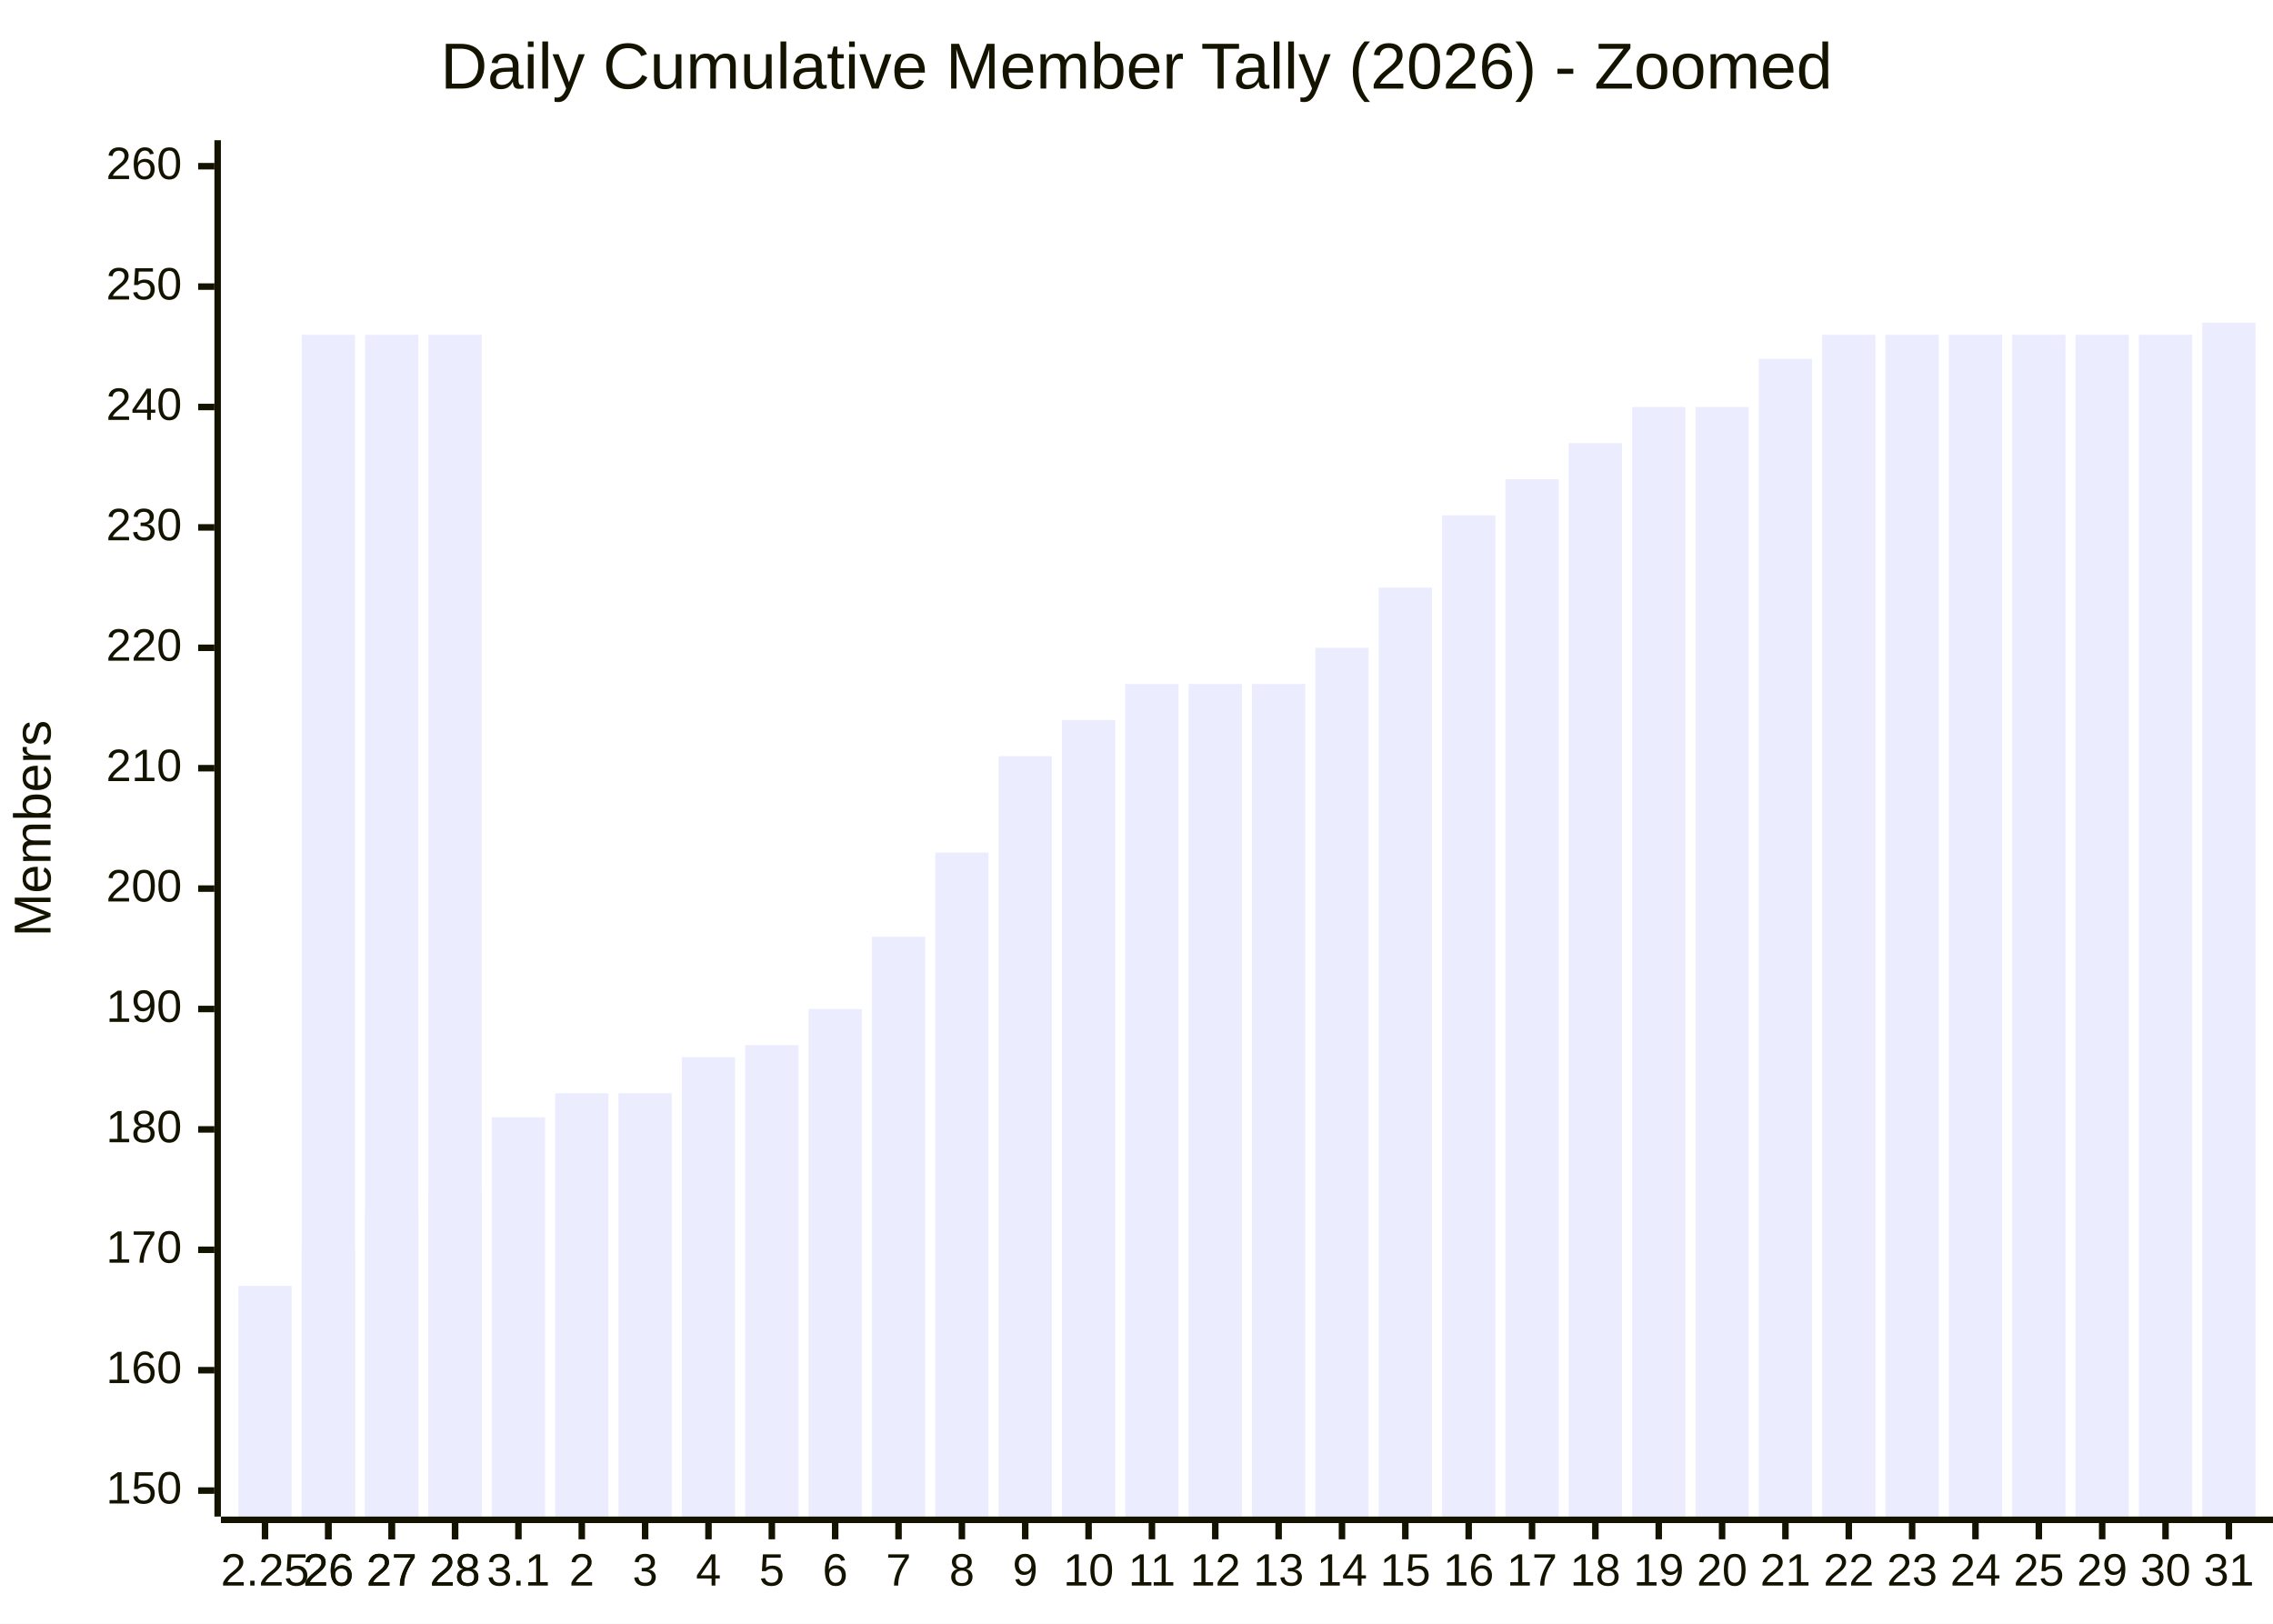
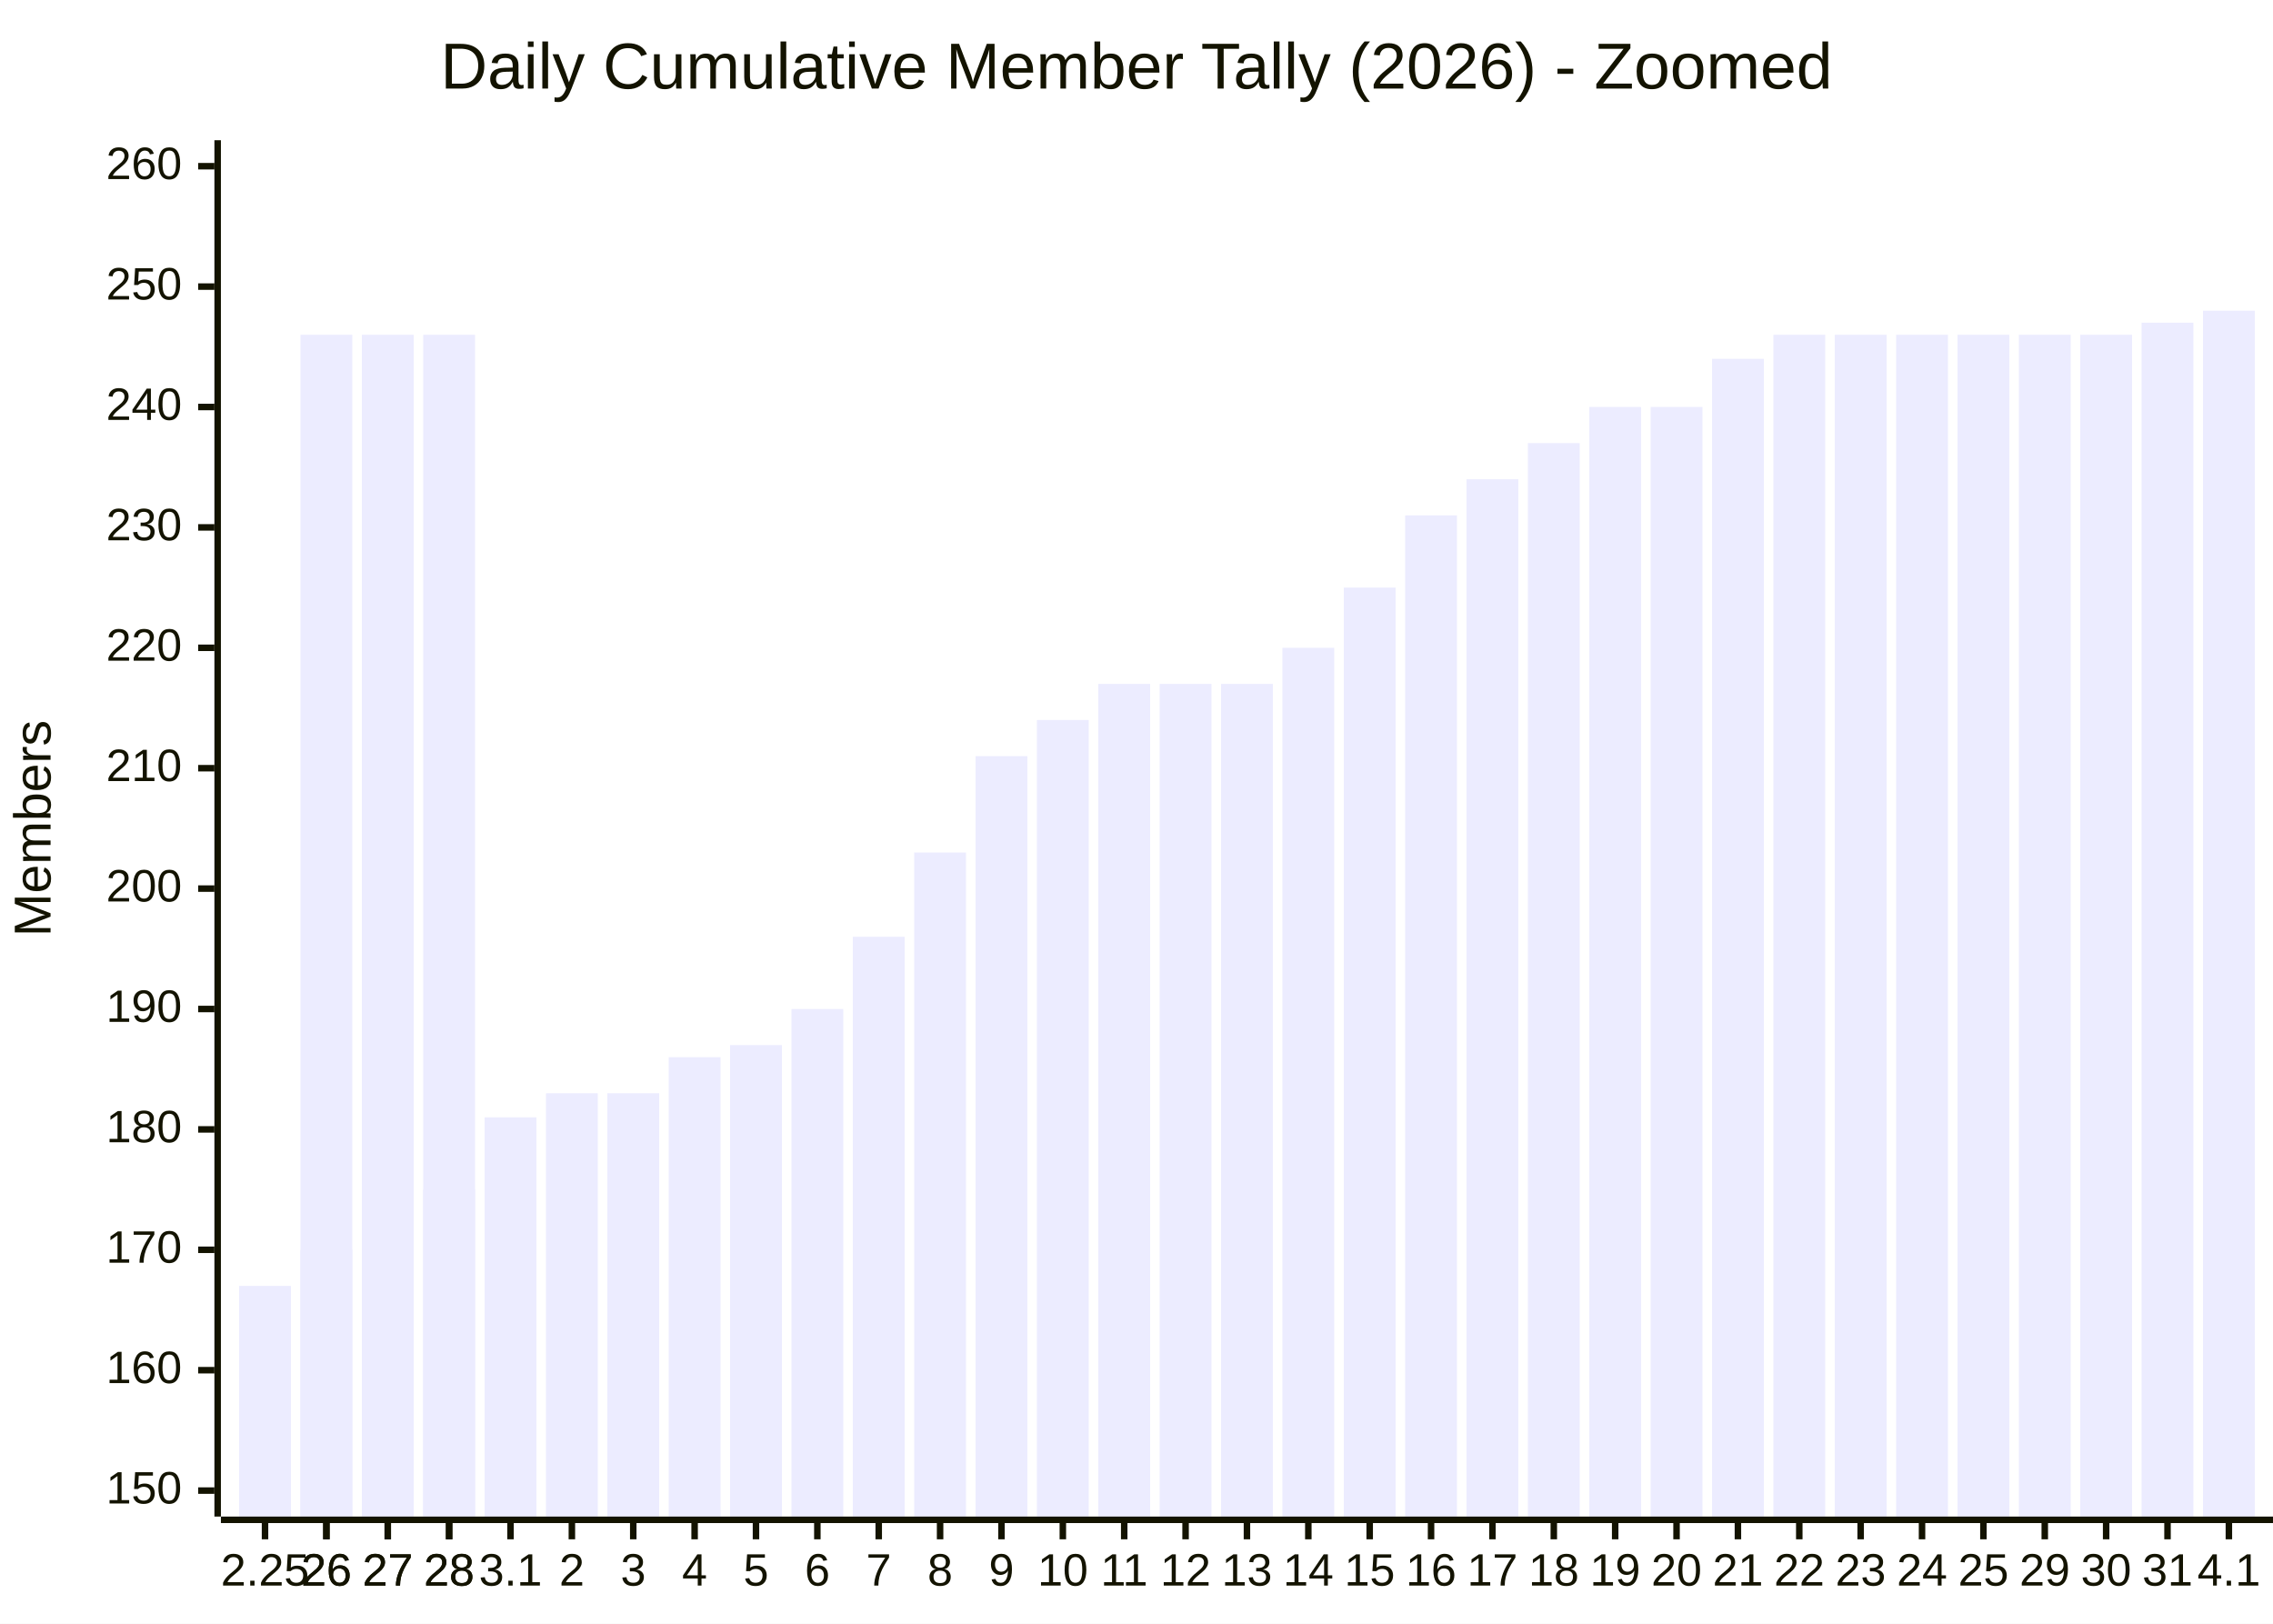
<svg xmlns="http://www.w3.org/2000/svg" id="my-svg" width="100%" style="max-width: 700px; background-color: white;" viewBox="0 0 700 500" role="graphics-document document" aria-roledescription="xychart">
  <style>#my-svg{font-family:"trebuchet ms",verdana,arial,sans-serif;font-size:16px;fill:#333;}@keyframes edge-animation-frame{from{stroke-dashoffset:0;}}@keyframes dash{to{stroke-dashoffset:0;}}#my-svg .edge-animation-slow{stroke-dasharray:9,5!important;stroke-dashoffset:900;animation:dash 50s linear infinite;stroke-linecap:round;}#my-svg .edge-animation-fast{stroke-dasharray:9,5!important;stroke-dashoffset:900;animation:dash 20s linear infinite;stroke-linecap:round;}#my-svg .error-icon{fill:#552222;}#my-svg .error-text{fill:#552222;stroke:#552222;}#my-svg .edge-thickness-normal{stroke-width:1px;}#my-svg .edge-thickness-thick{stroke-width:3.5px;}#my-svg .edge-pattern-solid{stroke-dasharray:0;}#my-svg .edge-thickness-invisible{stroke-width:0;fill:none;}#my-svg .edge-pattern-dashed{stroke-dasharray:3;}#my-svg .edge-pattern-dotted{stroke-dasharray:2;}#my-svg .marker{fill:#333333;stroke:#333333;}#my-svg .marker.cross{stroke:#333333;}#my-svg svg{font-family:"trebuchet ms",verdana,arial,sans-serif;font-size:16px;}#my-svg p{margin:0;}#my-svg :root{--mermaid-font-family:"trebuchet ms",verdana,arial,sans-serif;}</style>
  <g />
  <g class="main">
    <rect width="700" height="500" class="background" fill="white" />
    <g class="chart-title">
      <text x="0" y="0" fill="#131300" font-size="20" dominant-baseline="middle" text-anchor="middle" transform="translate(350, 21.58984) rotate(0)">Daily Cumulative Member Tally (2026) - Zoomed</text>
    </g>
    <g class="plot">
      <g class="bar-plot-0">
-         <rect x="73.409" y="395.973" width="16.416" height="71.027" fill="#ECECFF" stroke="#ECECFF" stroke-width="0" />
-         <rect x="92.919" y="384.851" width="16.416" height="82.149" fill="#ECECFF" stroke="#ECECFF" stroke-width="0" />
-         <rect x="112.428" y="373.728" width="16.416" height="93.272" fill="#ECECFF" stroke="#ECECFF" stroke-width="0" />
-         <rect x="131.938" y="366.314" width="16.416" height="100.686" fill="#ECECFF" stroke="#ECECFF" stroke-width="0" />
-         <rect x="151.448" y="344.069" width="16.416" height="122.931" fill="#ECECFF" stroke="#ECECFF" stroke-width="0" />
-         <rect x="170.957" y="336.654" width="16.416" height="130.346" fill="#ECECFF" stroke="#ECECFF" stroke-width="0" />
-         <rect x="190.467" y="336.654" width="16.416" height="130.346" fill="#ECECFF" stroke="#ECECFF" stroke-width="0" />
-         <rect x="209.976" y="325.532" width="16.416" height="141.468" fill="#ECECFF" stroke="#ECECFF" stroke-width="0" />
-         <rect x="229.486" y="321.824" width="16.416" height="145.176" fill="#ECECFF" stroke="#ECECFF" stroke-width="0" />
-         <rect x="248.995" y="310.702" width="16.416" height="156.298" fill="#ECECFF" stroke="#ECECFF" stroke-width="0" />
-         <rect x="268.505" y="288.457" width="16.416" height="178.543" fill="#ECECFF" stroke="#ECECFF" stroke-width="0" />
-         <rect x="288.015" y="262.505" width="16.416" height="204.495" fill="#ECECFF" stroke="#ECECFF" stroke-width="0" />
-         <rect x="307.524" y="232.845" width="16.416" height="234.155" fill="#ECECFF" stroke="#ECECFF" stroke-width="0" />
-         <rect x="327.034" y="221.723" width="16.416" height="245.277" fill="#ECECFF" stroke="#ECECFF" stroke-width="0" />
-         <rect x="346.543" y="210.6" width="16.416" height="256.4" fill="#ECECFF" stroke="#ECECFF" stroke-width="0" />
-         <rect x="366.053" y="210.6" width="16.416" height="256.4" fill="#ECECFF" stroke="#ECECFF" stroke-width="0" />
-         <rect x="385.562" y="210.6" width="16.416" height="256.4" fill="#ECECFF" stroke="#ECECFF" stroke-width="0" />
-         <rect x="405.072" y="199.478" width="16.416" height="267.522" fill="#ECECFF" stroke="#ECECFF" stroke-width="0" />
-         <rect x="424.582" y="180.941" width="16.416" height="286.059" fill="#ECECFF" stroke="#ECECFF" stroke-width="0" />
-         <rect x="444.091" y="158.696" width="16.416" height="308.304" fill="#ECECFF" stroke="#ECECFF" stroke-width="0" />
-         <rect x="463.601" y="147.574" width="16.416" height="319.426" fill="#ECECFF" stroke="#ECECFF" stroke-width="0" />
-         <rect x="483.11" y="136.451" width="16.416" height="330.549" fill="#ECECFF" stroke="#ECECFF" stroke-width="0" />
-         <rect x="502.62" y="125.329" width="16.416" height="341.671" fill="#ECECFF" stroke="#ECECFF" stroke-width="0" />
-         <rect x="522.129" y="125.329" width="16.416" height="341.671" fill="#ECECFF" stroke="#ECECFF" stroke-width="0" />
-         <rect x="541.639" y="110.499" width="16.416" height="356.501" fill="#ECECFF" stroke="#ECECFF" stroke-width="0" />
-         <rect x="561.149" y="103.084" width="16.416" height="363.916" fill="#ECECFF" stroke="#ECECFF" stroke-width="0" />
-         <rect x="580.658" y="103.084" width="16.416" height="363.916" fill="#ECECFF" stroke="#ECECFF" stroke-width="0" />
-         <rect x="600.168" y="103.084" width="16.416" height="363.916" fill="#ECECFF" stroke="#ECECFF" stroke-width="0" />
-         <rect x="619.677" y="103.084" width="16.416" height="363.916" fill="#ECECFF" stroke="#ECECFF" stroke-width="0" />
-         <rect x="92.919" y="103.084" width="16.416" height="363.916" fill="#ECECFF" stroke="#ECECFF" stroke-width="0" />
-         <rect x="112.428" y="103.084" width="16.416" height="363.916" fill="#ECECFF" stroke="#ECECFF" stroke-width="0" />
-         <rect x="131.938" y="103.084" width="16.416" height="363.916" fill="#ECECFF" stroke="#ECECFF" stroke-width="0" />
-         <rect x="639.187" y="103.084" width="16.416" height="363.916" fill="#ECECFF" stroke="#ECECFF" stroke-width="0" />
-         <rect x="658.697" y="103.084" width="16.416" height="363.916" fill="#ECECFF" stroke="#ECECFF" stroke-width="0" />
-         <rect x="678.206" y="99.377" width="16.416" height="367.623" fill="#ECECFF" stroke="#ECECFF" stroke-width="0" />
+         <rect x="73.637" y="395.973" width="15.96" height="71.027" fill="#ECECFF" stroke="#ECECFF" stroke-width="0" />
+         <rect x="92.537" y="384.851" width="15.96" height="82.149" fill="#ECECFF" stroke="#ECECFF" stroke-width="0" />
+         <rect x="111.437" y="373.728" width="15.96" height="93.272" fill="#ECECFF" stroke="#ECECFF" stroke-width="0" />
+         <rect x="130.337" y="366.314" width="15.96" height="100.686" fill="#ECECFF" stroke="#ECECFF" stroke-width="0" />
+         <rect x="149.237" y="344.069" width="15.96" height="122.931" fill="#ECECFF" stroke="#ECECFF" stroke-width="0" />
+         <rect x="168.137" y="336.654" width="15.96" height="130.346" fill="#ECECFF" stroke="#ECECFF" stroke-width="0" />
+         <rect x="187.037" y="336.654" width="15.96" height="130.346" fill="#ECECFF" stroke="#ECECFF" stroke-width="0" />
+         <rect x="205.937" y="325.532" width="15.96" height="141.468" fill="#ECECFF" stroke="#ECECFF" stroke-width="0" />
+         <rect x="224.836" y="321.824" width="15.96" height="145.176" fill="#ECECFF" stroke="#ECECFF" stroke-width="0" />
+         <rect x="243.736" y="310.702" width="15.96" height="156.298" fill="#ECECFF" stroke="#ECECFF" stroke-width="0" />
+         <rect x="262.636" y="288.457" width="15.96" height="178.543" fill="#ECECFF" stroke="#ECECFF" stroke-width="0" />
+         <rect x="281.536" y="262.505" width="15.96" height="204.495" fill="#ECECFF" stroke="#ECECFF" stroke-width="0" />
+         <rect x="300.436" y="232.845" width="15.96" height="234.155" fill="#ECECFF" stroke="#ECECFF" stroke-width="0" />
+         <rect x="319.336" y="221.723" width="15.96" height="245.277" fill="#ECECFF" stroke="#ECECFF" stroke-width="0" />
+         <rect x="338.236" y="210.6" width="15.96" height="256.4" fill="#ECECFF" stroke="#ECECFF" stroke-width="0" />
+         <rect x="357.136" y="210.6" width="15.96" height="256.4" fill="#ECECFF" stroke="#ECECFF" stroke-width="0" />
+         <rect x="376.036" y="210.6" width="15.96" height="256.4" fill="#ECECFF" stroke="#ECECFF" stroke-width="0" />
+         <rect x="394.936" y="199.478" width="15.96" height="267.522" fill="#ECECFF" stroke="#ECECFF" stroke-width="0" />
+         <rect x="413.835" y="180.941" width="15.96" height="286.059" fill="#ECECFF" stroke="#ECECFF" stroke-width="0" />
+         <rect x="432.735" y="158.696" width="15.96" height="308.304" fill="#ECECFF" stroke="#ECECFF" stroke-width="0" />
+         <rect x="451.635" y="147.574" width="15.96" height="319.426" fill="#ECECFF" stroke="#ECECFF" stroke-width="0" />
+         <rect x="470.535" y="136.451" width="15.96" height="330.549" fill="#ECECFF" stroke="#ECECFF" stroke-width="0" />
+         <rect x="489.435" y="125.329" width="15.96" height="341.671" fill="#ECECFF" stroke="#ECECFF" stroke-width="0" />
+         <rect x="508.335" y="125.329" width="15.96" height="341.671" fill="#ECECFF" stroke="#ECECFF" stroke-width="0" />
+         <rect x="527.235" y="110.499" width="15.96" height="356.501" fill="#ECECFF" stroke="#ECECFF" stroke-width="0" />
+         <rect x="546.135" y="103.084" width="15.96" height="363.916" fill="#ECECFF" stroke="#ECECFF" stroke-width="0" />
+         <rect x="565.035" y="103.084" width="15.96" height="363.916" fill="#ECECFF" stroke="#ECECFF" stroke-width="0" />
+         <rect x="583.935" y="103.084" width="15.96" height="363.916" fill="#ECECFF" stroke="#ECECFF" stroke-width="0" />
+         <rect x="602.834" y="103.084" width="15.96" height="363.916" fill="#ECECFF" stroke="#ECECFF" stroke-width="0" />
+         <rect x="92.537" y="103.084" width="15.96" height="363.916" fill="#ECECFF" stroke="#ECECFF" stroke-width="0" />
+         <rect x="111.437" y="103.084" width="15.96" height="363.916" fill="#ECECFF" stroke="#ECECFF" stroke-width="0" />
+         <rect x="130.337" y="103.084" width="15.96" height="363.916" fill="#ECECFF" stroke="#ECECFF" stroke-width="0" />
+         <rect x="621.734" y="103.084" width="15.96" height="363.916" fill="#ECECFF" stroke="#ECECFF" stroke-width="0" />
+         <rect x="640.634" y="103.084" width="15.96" height="363.916" fill="#ECECFF" stroke="#ECECFF" stroke-width="0" />
+         <rect x="659.534" y="99.377" width="15.96" height="367.623" fill="#ECECFF" stroke="#ECECFF" stroke-width="0" />
+         <rect x="678.434" y="95.669" width="15.96" height="371.331" fill="#ECECFF" stroke="#ECECFF" stroke-width="0" />
      </g>
    </g>
    <g class="bottom-axis">
      <g class="axis-line">
        <path d="M 68.031,468 L 700,468" fill="none" stroke="#131300" stroke-width="2" />
      </g>
      <g class="label">
        <text x="0" y="0" fill="#131300" font-size="14" dominant-baseline="text-before-edge" text-anchor="middle" transform="translate(81.61719, 479) rotate(0)">2.25</text>
-         <text x="0" y="0" fill="#131300" font-size="14" dominant-baseline="text-before-edge" text-anchor="middle" transform="translate(101.1268, 479) rotate(0)">26</text>
-         <text x="0" y="0" fill="#131300" font-size="14" dominant-baseline="text-before-edge" text-anchor="middle" transform="translate(120.6363, 479) rotate(0)">27</text>
-         <text x="0" y="0" fill="#131300" font-size="14" dominant-baseline="text-before-edge" text-anchor="middle" transform="translate(140.1459, 479) rotate(0)">28</text>
-         <text x="0" y="0" fill="#131300" font-size="14" dominant-baseline="text-before-edge" text-anchor="middle" transform="translate(159.6555, 479) rotate(0)">3.1</text>
-         <text x="0" y="0" fill="#131300" font-size="14" dominant-baseline="text-before-edge" text-anchor="middle" transform="translate(179.1651, 479) rotate(0)">2</text>
-         <text x="0" y="0" fill="#131300" font-size="14" dominant-baseline="text-before-edge" text-anchor="middle" transform="translate(198.6746, 479) rotate(0)">3</text>
-         <text x="0" y="0" fill="#131300" font-size="14" dominant-baseline="text-before-edge" text-anchor="middle" transform="translate(218.1842, 479) rotate(0)">4</text>
-         <text x="0" y="0" fill="#131300" font-size="14" dominant-baseline="text-before-edge" text-anchor="middle" transform="translate(237.6938, 479) rotate(0)">5</text>
-         <text x="0" y="0" fill="#131300" font-size="14" dominant-baseline="text-before-edge" text-anchor="middle" transform="translate(257.2034, 479) rotate(0)">6</text>
-         <text x="0" y="0" fill="#131300" font-size="14" dominant-baseline="text-before-edge" text-anchor="middle" transform="translate(276.713, 479) rotate(0)">7</text>
-         <text x="0" y="0" fill="#131300" font-size="14" dominant-baseline="text-before-edge" text-anchor="middle" transform="translate(296.2225, 479) rotate(0)">8</text>
-         <text x="0" y="0" fill="#131300" font-size="14" dominant-baseline="text-before-edge" text-anchor="middle" transform="translate(315.7321, 479) rotate(0)">9</text>
-         <text x="0" y="0" fill="#131300" font-size="14" dominant-baseline="text-before-edge" text-anchor="middle" transform="translate(335.2417, 479) rotate(0)">10</text>
-         <text x="0" y="0" fill="#131300" font-size="14" dominant-baseline="text-before-edge" text-anchor="middle" transform="translate(354.7513, 479) rotate(0)">11</text>
-         <text x="0" y="0" fill="#131300" font-size="14" dominant-baseline="text-before-edge" text-anchor="middle" transform="translate(374.2608, 479) rotate(0)">12</text>
-         <text x="0" y="0" fill="#131300" font-size="14" dominant-baseline="text-before-edge" text-anchor="middle" transform="translate(393.7704, 479) rotate(0)">13</text>
-         <text x="0" y="0" fill="#131300" font-size="14" dominant-baseline="text-before-edge" text-anchor="middle" transform="translate(413.28, 479) rotate(0)">14</text>
-         <text x="0" y="0" fill="#131300" font-size="14" dominant-baseline="text-before-edge" text-anchor="middle" transform="translate(432.7896, 479) rotate(0)">15</text>
-         <text x="0" y="0" fill="#131300" font-size="14" dominant-baseline="text-before-edge" text-anchor="middle" transform="translate(452.2991, 479) rotate(0)">16</text>
-         <text x="0" y="0" fill="#131300" font-size="14" dominant-baseline="text-before-edge" text-anchor="middle" transform="translate(471.8087, 479) rotate(0)">17</text>
-         <text x="0" y="0" fill="#131300" font-size="14" dominant-baseline="text-before-edge" text-anchor="middle" transform="translate(491.3183, 479) rotate(0)">18</text>
-         <text x="0" y="0" fill="#131300" font-size="14" dominant-baseline="text-before-edge" text-anchor="middle" transform="translate(510.8279, 479) rotate(0)">19</text>
-         <text x="0" y="0" fill="#131300" font-size="14" dominant-baseline="text-before-edge" text-anchor="middle" transform="translate(530.3375, 479) rotate(0)">20</text>
-         <text x="0" y="0" fill="#131300" font-size="14" dominant-baseline="text-before-edge" text-anchor="middle" transform="translate(549.847, 479) rotate(0)">21</text>
-         <text x="0" y="0" fill="#131300" font-size="14" dominant-baseline="text-before-edge" text-anchor="middle" transform="translate(569.3566, 479) rotate(0)">22</text>
-         <text x="0" y="0" fill="#131300" font-size="14" dominant-baseline="text-before-edge" text-anchor="middle" transform="translate(588.8662, 479) rotate(0)">23</text>
-         <text x="0" y="0" fill="#131300" font-size="14" dominant-baseline="text-before-edge" text-anchor="middle" transform="translate(608.3758, 479) rotate(0)">24</text>
-         <text x="0" y="0" fill="#131300" font-size="14" dominant-baseline="text-before-edge" text-anchor="middle" transform="translate(627.8853, 479) rotate(0)">25</text>
-         <text x="0" y="0" fill="#131300" font-size="14" dominant-baseline="text-before-edge" text-anchor="middle" transform="translate(101.1268, 479) rotate(0)">26</text>
-         <text x="0" y="0" fill="#131300" font-size="14" dominant-baseline="text-before-edge" text-anchor="middle" transform="translate(120.6363, 479) rotate(0)">27</text>
-         <text x="0" y="0" fill="#131300" font-size="14" dominant-baseline="text-before-edge" text-anchor="middle" transform="translate(140.1459, 479) rotate(0)">28</text>
-         <text x="0" y="0" fill="#131300" font-size="14" dominant-baseline="text-before-edge" text-anchor="middle" transform="translate(647.3949, 479) rotate(0)">29</text>
-         <text x="0" y="0" fill="#131300" font-size="14" dominant-baseline="text-before-edge" text-anchor="middle" transform="translate(666.9045, 479) rotate(0)">30</text>
-         <text x="0" y="0" fill="#131300" font-size="14" dominant-baseline="text-before-edge" text-anchor="middle" transform="translate(686.4141, 479) rotate(0)">31</text>
+         <text x="0" y="0" fill="#131300" font-size="14" dominant-baseline="text-before-edge" text-anchor="middle" transform="translate(100.5171, 479) rotate(0)">26</text>
+         <text x="0" y="0" fill="#131300" font-size="14" dominant-baseline="text-before-edge" text-anchor="middle" transform="translate(119.417, 479) rotate(0)">27</text>
+         <text x="0" y="0" fill="#131300" font-size="14" dominant-baseline="text-before-edge" text-anchor="middle" transform="translate(138.3169, 479) rotate(0)">28</text>
+         <text x="0" y="0" fill="#131300" font-size="14" dominant-baseline="text-before-edge" text-anchor="middle" transform="translate(157.2168, 479) rotate(0)">3.1</text>
+         <text x="0" y="0" fill="#131300" font-size="14" dominant-baseline="text-before-edge" text-anchor="middle" transform="translate(176.1167, 479) rotate(0)">2</text>
+         <text x="0" y="0" fill="#131300" font-size="14" dominant-baseline="text-before-edge" text-anchor="middle" transform="translate(195.0166, 479) rotate(0)">3</text>
+         <text x="0" y="0" fill="#131300" font-size="14" dominant-baseline="text-before-edge" text-anchor="middle" transform="translate(213.9165, 479) rotate(0)">4</text>
+         <text x="0" y="0" fill="#131300" font-size="14" dominant-baseline="text-before-edge" text-anchor="middle" transform="translate(232.8164, 479) rotate(0)">5</text>
+         <text x="0" y="0" fill="#131300" font-size="14" dominant-baseline="text-before-edge" text-anchor="middle" transform="translate(251.7163, 479) rotate(0)">6</text>
+         <text x="0" y="0" fill="#131300" font-size="14" dominant-baseline="text-before-edge" text-anchor="middle" transform="translate(270.6162, 479) rotate(0)">7</text>
+         <text x="0" y="0" fill="#131300" font-size="14" dominant-baseline="text-before-edge" text-anchor="middle" transform="translate(289.5161, 479) rotate(0)">8</text>
+         <text x="0" y="0" fill="#131300" font-size="14" dominant-baseline="text-before-edge" text-anchor="middle" transform="translate(308.416, 479) rotate(0)">9</text>
+         <text x="0" y="0" fill="#131300" font-size="14" dominant-baseline="text-before-edge" text-anchor="middle" transform="translate(327.3159, 479) rotate(0)">10</text>
+         <text x="0" y="0" fill="#131300" font-size="14" dominant-baseline="text-before-edge" text-anchor="middle" transform="translate(346.2158, 479) rotate(0)">11</text>
+         <text x="0" y="0" fill="#131300" font-size="14" dominant-baseline="text-before-edge" text-anchor="middle" transform="translate(365.1157, 479) rotate(0)">12</text>
+         <text x="0" y="0" fill="#131300" font-size="14" dominant-baseline="text-before-edge" text-anchor="middle" transform="translate(384.0156, 479) rotate(0)">13</text>
+         <text x="0" y="0" fill="#131300" font-size="14" dominant-baseline="text-before-edge" text-anchor="middle" transform="translate(402.9155, 479) rotate(0)">14</text>
+         <text x="0" y="0" fill="#131300" font-size="14" dominant-baseline="text-before-edge" text-anchor="middle" transform="translate(421.8154, 479) rotate(0)">15</text>
+         <text x="0" y="0" fill="#131300" font-size="14" dominant-baseline="text-before-edge" text-anchor="middle" transform="translate(440.7153, 479) rotate(0)">16</text>
+         <text x="0" y="0" fill="#131300" font-size="14" dominant-baseline="text-before-edge" text-anchor="middle" transform="translate(459.6152, 479) rotate(0)">17</text>
+         <text x="0" y="0" fill="#131300" font-size="14" dominant-baseline="text-before-edge" text-anchor="middle" transform="translate(478.5151, 479) rotate(0)">18</text>
+         <text x="0" y="0" fill="#131300" font-size="14" dominant-baseline="text-before-edge" text-anchor="middle" transform="translate(497.415, 479) rotate(0)">19</text>
+         <text x="0" y="0" fill="#131300" font-size="14" dominant-baseline="text-before-edge" text-anchor="middle" transform="translate(516.3149, 479) rotate(0)">20</text>
+         <text x="0" y="0" fill="#131300" font-size="14" dominant-baseline="text-before-edge" text-anchor="middle" transform="translate(535.2148, 479) rotate(0)">21</text>
+         <text x="0" y="0" fill="#131300" font-size="14" dominant-baseline="text-before-edge" text-anchor="middle" transform="translate(554.1147, 479) rotate(0)">22</text>
+         <text x="0" y="0" fill="#131300" font-size="14" dominant-baseline="text-before-edge" text-anchor="middle" transform="translate(573.0146, 479) rotate(0)">23</text>
+         <text x="0" y="0" fill="#131300" font-size="14" dominant-baseline="text-before-edge" text-anchor="middle" transform="translate(591.9146, 479) rotate(0)">24</text>
+         <text x="0" y="0" fill="#131300" font-size="14" dominant-baseline="text-before-edge" text-anchor="middle" transform="translate(610.8145, 479) rotate(0)">25</text>
+         <text x="0" y="0" fill="#131300" font-size="14" dominant-baseline="text-before-edge" text-anchor="middle" transform="translate(100.5171, 479) rotate(0)">26</text>
+         <text x="0" y="0" fill="#131300" font-size="14" dominant-baseline="text-before-edge" text-anchor="middle" transform="translate(119.417, 479) rotate(0)">27</text>
+         <text x="0" y="0" fill="#131300" font-size="14" dominant-baseline="text-before-edge" text-anchor="middle" transform="translate(138.3169, 479) rotate(0)">28</text>
+         <text x="0" y="0" fill="#131300" font-size="14" dominant-baseline="text-before-edge" text-anchor="middle" transform="translate(629.7144, 479) rotate(0)">29</text>
+         <text x="0" y="0" fill="#131300" font-size="14" dominant-baseline="text-before-edge" text-anchor="middle" transform="translate(648.6143, 479) rotate(0)">30</text>
+         <text x="0" y="0" fill="#131300" font-size="14" dominant-baseline="text-before-edge" text-anchor="middle" transform="translate(667.5142, 479) rotate(0)">31</text>
+         <text x="0" y="0" fill="#131300" font-size="14" dominant-baseline="text-before-edge" text-anchor="middle" transform="translate(686.4141, 479) rotate(0)">4.1</text>
      </g>
      <g class="ticks">
        <path d="M 81.617,469 L 81.617,474" fill="none" stroke="#131300" stroke-width="2" />
-         <path d="M 101.127,469 L 101.127,474" fill="none" stroke="#131300" stroke-width="2" />
-         <path d="M 120.636,469 L 120.636,474" fill="none" stroke="#131300" stroke-width="2" />
-         <path d="M 140.146,469 L 140.146,474" fill="none" stroke="#131300" stroke-width="2" />
-         <path d="M 159.655,469 L 159.655,474" fill="none" stroke="#131300" stroke-width="2" />
-         <path d="M 179.165,469 L 179.165,474" fill="none" stroke="#131300" stroke-width="2" />
-         <path d="M 198.675,469 L 198.675,474" fill="none" stroke="#131300" stroke-width="2" />
-         <path d="M 218.184,469 L 218.184,474" fill="none" stroke="#131300" stroke-width="2" />
-         <path d="M 237.694,469 L 237.694,474" fill="none" stroke="#131300" stroke-width="2" />
-         <path d="M 257.203,469 L 257.203,474" fill="none" stroke="#131300" stroke-width="2" />
-         <path d="M 276.713,469 L 276.713,474" fill="none" stroke="#131300" stroke-width="2" />
-         <path d="M 296.223,469 L 296.223,474" fill="none" stroke="#131300" stroke-width="2" />
-         <path d="M 315.732,469 L 315.732,474" fill="none" stroke="#131300" stroke-width="2" />
-         <path d="M 335.242,469 L 335.242,474" fill="none" stroke="#131300" stroke-width="2" />
-         <path d="M 354.751,469 L 354.751,474" fill="none" stroke="#131300" stroke-width="2" />
-         <path d="M 374.261,469 L 374.261,474" fill="none" stroke="#131300" stroke-width="2" />
-         <path d="M 393.77,469 L 393.77,474" fill="none" stroke="#131300" stroke-width="2" />
-         <path d="M 413.28,469 L 413.28,474" fill="none" stroke="#131300" stroke-width="2" />
-         <path d="M 432.79,469 L 432.79,474" fill="none" stroke="#131300" stroke-width="2" />
-         <path d="M 452.299,469 L 452.299,474" fill="none" stroke="#131300" stroke-width="2" />
-         <path d="M 471.809,469 L 471.809,474" fill="none" stroke="#131300" stroke-width="2" />
-         <path d="M 491.318,469 L 491.318,474" fill="none" stroke="#131300" stroke-width="2" />
-         <path d="M 510.828,469 L 510.828,474" fill="none" stroke="#131300" stroke-width="2" />
-         <path d="M 530.337,469 L 530.337,474" fill="none" stroke="#131300" stroke-width="2" />
-         <path d="M 549.847,469 L 549.847,474" fill="none" stroke="#131300" stroke-width="2" />
-         <path d="M 569.357,469 L 569.357,474" fill="none" stroke="#131300" stroke-width="2" />
-         <path d="M 588.866,469 L 588.866,474" fill="none" stroke="#131300" stroke-width="2" />
-         <path d="M 608.376,469 L 608.376,474" fill="none" stroke="#131300" stroke-width="2" />
-         <path d="M 627.885,469 L 627.885,474" fill="none" stroke="#131300" stroke-width="2" />
-         <path d="M 101.127,469 L 101.127,474" fill="none" stroke="#131300" stroke-width="2" />
-         <path d="M 120.636,469 L 120.636,474" fill="none" stroke="#131300" stroke-width="2" />
-         <path d="M 140.146,469 L 140.146,474" fill="none" stroke="#131300" stroke-width="2" />
-         <path d="M 647.395,469 L 647.395,474" fill="none" stroke="#131300" stroke-width="2" />
-         <path d="M 666.904,469 L 666.904,474" fill="none" stroke="#131300" stroke-width="2" />
+         <path d="M 100.517,469 L 100.517,474" fill="none" stroke="#131300" stroke-width="2" />
+         <path d="M 119.417,469 L 119.417,474" fill="none" stroke="#131300" stroke-width="2" />
+         <path d="M 138.317,469 L 138.317,474" fill="none" stroke="#131300" stroke-width="2" />
+         <path d="M 157.217,469 L 157.217,474" fill="none" stroke="#131300" stroke-width="2" />
+         <path d="M 176.117,469 L 176.117,474" fill="none" stroke="#131300" stroke-width="2" />
+         <path d="M 195.017,469 L 195.017,474" fill="none" stroke="#131300" stroke-width="2" />
+         <path d="M 213.917,469 L 213.917,474" fill="none" stroke="#131300" stroke-width="2" />
+         <path d="M 232.816,469 L 232.816,474" fill="none" stroke="#131300" stroke-width="2" />
+         <path d="M 251.716,469 L 251.716,474" fill="none" stroke="#131300" stroke-width="2" />
+         <path d="M 270.616,469 L 270.616,474" fill="none" stroke="#131300" stroke-width="2" />
+         <path d="M 289.516,469 L 289.516,474" fill="none" stroke="#131300" stroke-width="2" />
+         <path d="M 308.416,469 L 308.416,474" fill="none" stroke="#131300" stroke-width="2" />
+         <path d="M 327.316,469 L 327.316,474" fill="none" stroke="#131300" stroke-width="2" />
+         <path d="M 346.216,469 L 346.216,474" fill="none" stroke="#131300" stroke-width="2" />
+         <path d="M 365.116,469 L 365.116,474" fill="none" stroke="#131300" stroke-width="2" />
+         <path d="M 384.016,469 L 384.016,474" fill="none" stroke="#131300" stroke-width="2" />
+         <path d="M 402.916,469 L 402.916,474" fill="none" stroke="#131300" stroke-width="2" />
+         <path d="M 421.815,469 L 421.815,474" fill="none" stroke="#131300" stroke-width="2" />
+         <path d="M 440.715,469 L 440.715,474" fill="none" stroke="#131300" stroke-width="2" />
+         <path d="M 459.615,469 L 459.615,474" fill="none" stroke="#131300" stroke-width="2" />
+         <path d="M 478.515,469 L 478.515,474" fill="none" stroke="#131300" stroke-width="2" />
+         <path d="M 497.415,469 L 497.415,474" fill="none" stroke="#131300" stroke-width="2" />
+         <path d="M 516.315,469 L 516.315,474" fill="none" stroke="#131300" stroke-width="2" />
+         <path d="M 535.215,469 L 535.215,474" fill="none" stroke="#131300" stroke-width="2" />
+         <path d="M 554.115,469 L 554.115,474" fill="none" stroke="#131300" stroke-width="2" />
+         <path d="M 573.015,469 L 573.015,474" fill="none" stroke="#131300" stroke-width="2" />
+         <path d="M 591.915,469 L 591.915,474" fill="none" stroke="#131300" stroke-width="2" />
+         <path d="M 610.814,469 L 610.814,474" fill="none" stroke="#131300" stroke-width="2" />
+         <path d="M 100.517,469 L 100.517,474" fill="none" stroke="#131300" stroke-width="2" />
+         <path d="M 119.417,469 L 119.417,474" fill="none" stroke="#131300" stroke-width="2" />
+         <path d="M 138.317,469 L 138.317,474" fill="none" stroke="#131300" stroke-width="2" />
+         <path d="M 629.714,469 L 629.714,474" fill="none" stroke="#131300" stroke-width="2" />
+         <path d="M 648.614,469 L 648.614,474" fill="none" stroke="#131300" stroke-width="2" />
+         <path d="M 667.514,469 L 667.514,474" fill="none" stroke="#131300" stroke-width="2" />
        <path d="M 686.414,469 L 686.414,474" fill="none" stroke="#131300" stroke-width="2" />
      </g>
    </g>
    <g class="left-axis">
      <g class="axisl-line">
        <path d="M 67.031,43.18 L 67.031,467" fill="none" stroke="#131300" stroke-width="2" />
      </g>
      <g class="label">
        <text x="0" y="0" fill="#131300" font-size="14" dominant-baseline="middle" text-anchor="end" transform="translate(56.03125, 51.17969) rotate(0)">260</text>
        <text x="0" y="0" fill="#131300" font-size="14" dominant-baseline="middle" text-anchor="end" transform="translate(56.03125, 88.25426) rotate(0)">250</text>
        <text x="0" y="0" fill="#131300" font-size="14" dominant-baseline="middle" text-anchor="end" transform="translate(56.03125, 125.3288) rotate(0)">240</text>
        <text x="0" y="0" fill="#131300" font-size="14" dominant-baseline="middle" text-anchor="end" transform="translate(56.03125, 162.4034) rotate(0)">230</text>
        <text x="0" y="0" fill="#131300" font-size="14" dominant-baseline="middle" text-anchor="end" transform="translate(56.03125, 199.478) rotate(0)">220</text>
        <text x="0" y="0" fill="#131300" font-size="14" dominant-baseline="middle" text-anchor="end" transform="translate(56.03125, 236.5526) rotate(0)">210</text>
        <text x="0" y="0" fill="#131300" font-size="14" dominant-baseline="middle" text-anchor="end" transform="translate(56.03125, 273.6271) rotate(0)">200</text>
        <text x="0" y="0" fill="#131300" font-size="14" dominant-baseline="middle" text-anchor="end" transform="translate(56.03125, 310.7017) rotate(0)">190</text>
        <text x="0" y="0" fill="#131300" font-size="14" dominant-baseline="middle" text-anchor="end" transform="translate(56.03125, 347.7763) rotate(0)">180</text>
        <text x="0" y="0" fill="#131300" font-size="14" dominant-baseline="middle" text-anchor="end" transform="translate(56.03125, 384.8509) rotate(0)">170</text>
        <text x="0" y="0" fill="#131300" font-size="14" dominant-baseline="middle" text-anchor="end" transform="translate(56.03125, 421.9254) rotate(0)">160</text>
        <text x="0" y="0" fill="#131300" font-size="14" dominant-baseline="middle" text-anchor="end" transform="translate(56.03125, 459) rotate(0)">150</text>
      </g>
      <g class="ticks">
        <path d="M 66.031,51.18 L 61.031,51.18" fill="none" stroke="#131300" stroke-width="2" />
        <path d="M 66.031,88.254 L 61.031,88.254" fill="none" stroke="#131300" stroke-width="2" />
        <path d="M 66.031,125.329 L 61.031,125.329" fill="none" stroke="#131300" stroke-width="2" />
        <path d="M 66.031,162.403 L 61.031,162.403" fill="none" stroke="#131300" stroke-width="2" />
        <path d="M 66.031,199.478 L 61.031,199.478" fill="none" stroke="#131300" stroke-width="2" />
        <path d="M 66.031,236.553 L 61.031,236.553" fill="none" stroke="#131300" stroke-width="2" />
        <path d="M 66.031,273.627 L 61.031,273.627" fill="none" stroke="#131300" stroke-width="2" />
        <path d="M 66.031,310.702 L 61.031,310.702" fill="none" stroke="#131300" stroke-width="2" />
        <path d="M 66.031,347.776 L 61.031,347.776" fill="none" stroke="#131300" stroke-width="2" />
        <path d="M 66.031,384.851 L 61.031,384.851" fill="none" stroke="#131300" stroke-width="2" />
        <path d="M 66.031,421.925 L 61.031,421.925" fill="none" stroke="#131300" stroke-width="2" />
        <path d="M 66.031,459 L 61.031,459" fill="none" stroke="#131300" stroke-width="2" />
      </g>
      <g class="title">
        <text x="0" y="0" fill="#131300" font-size="16" dominant-baseline="text-before-edge" text-anchor="middle" transform="translate(5, 255.0898) rotate(270)">Members</text>
      </g>
    </g>
  </g>
  <g class="mermaid-tmp-group" />
</svg>
